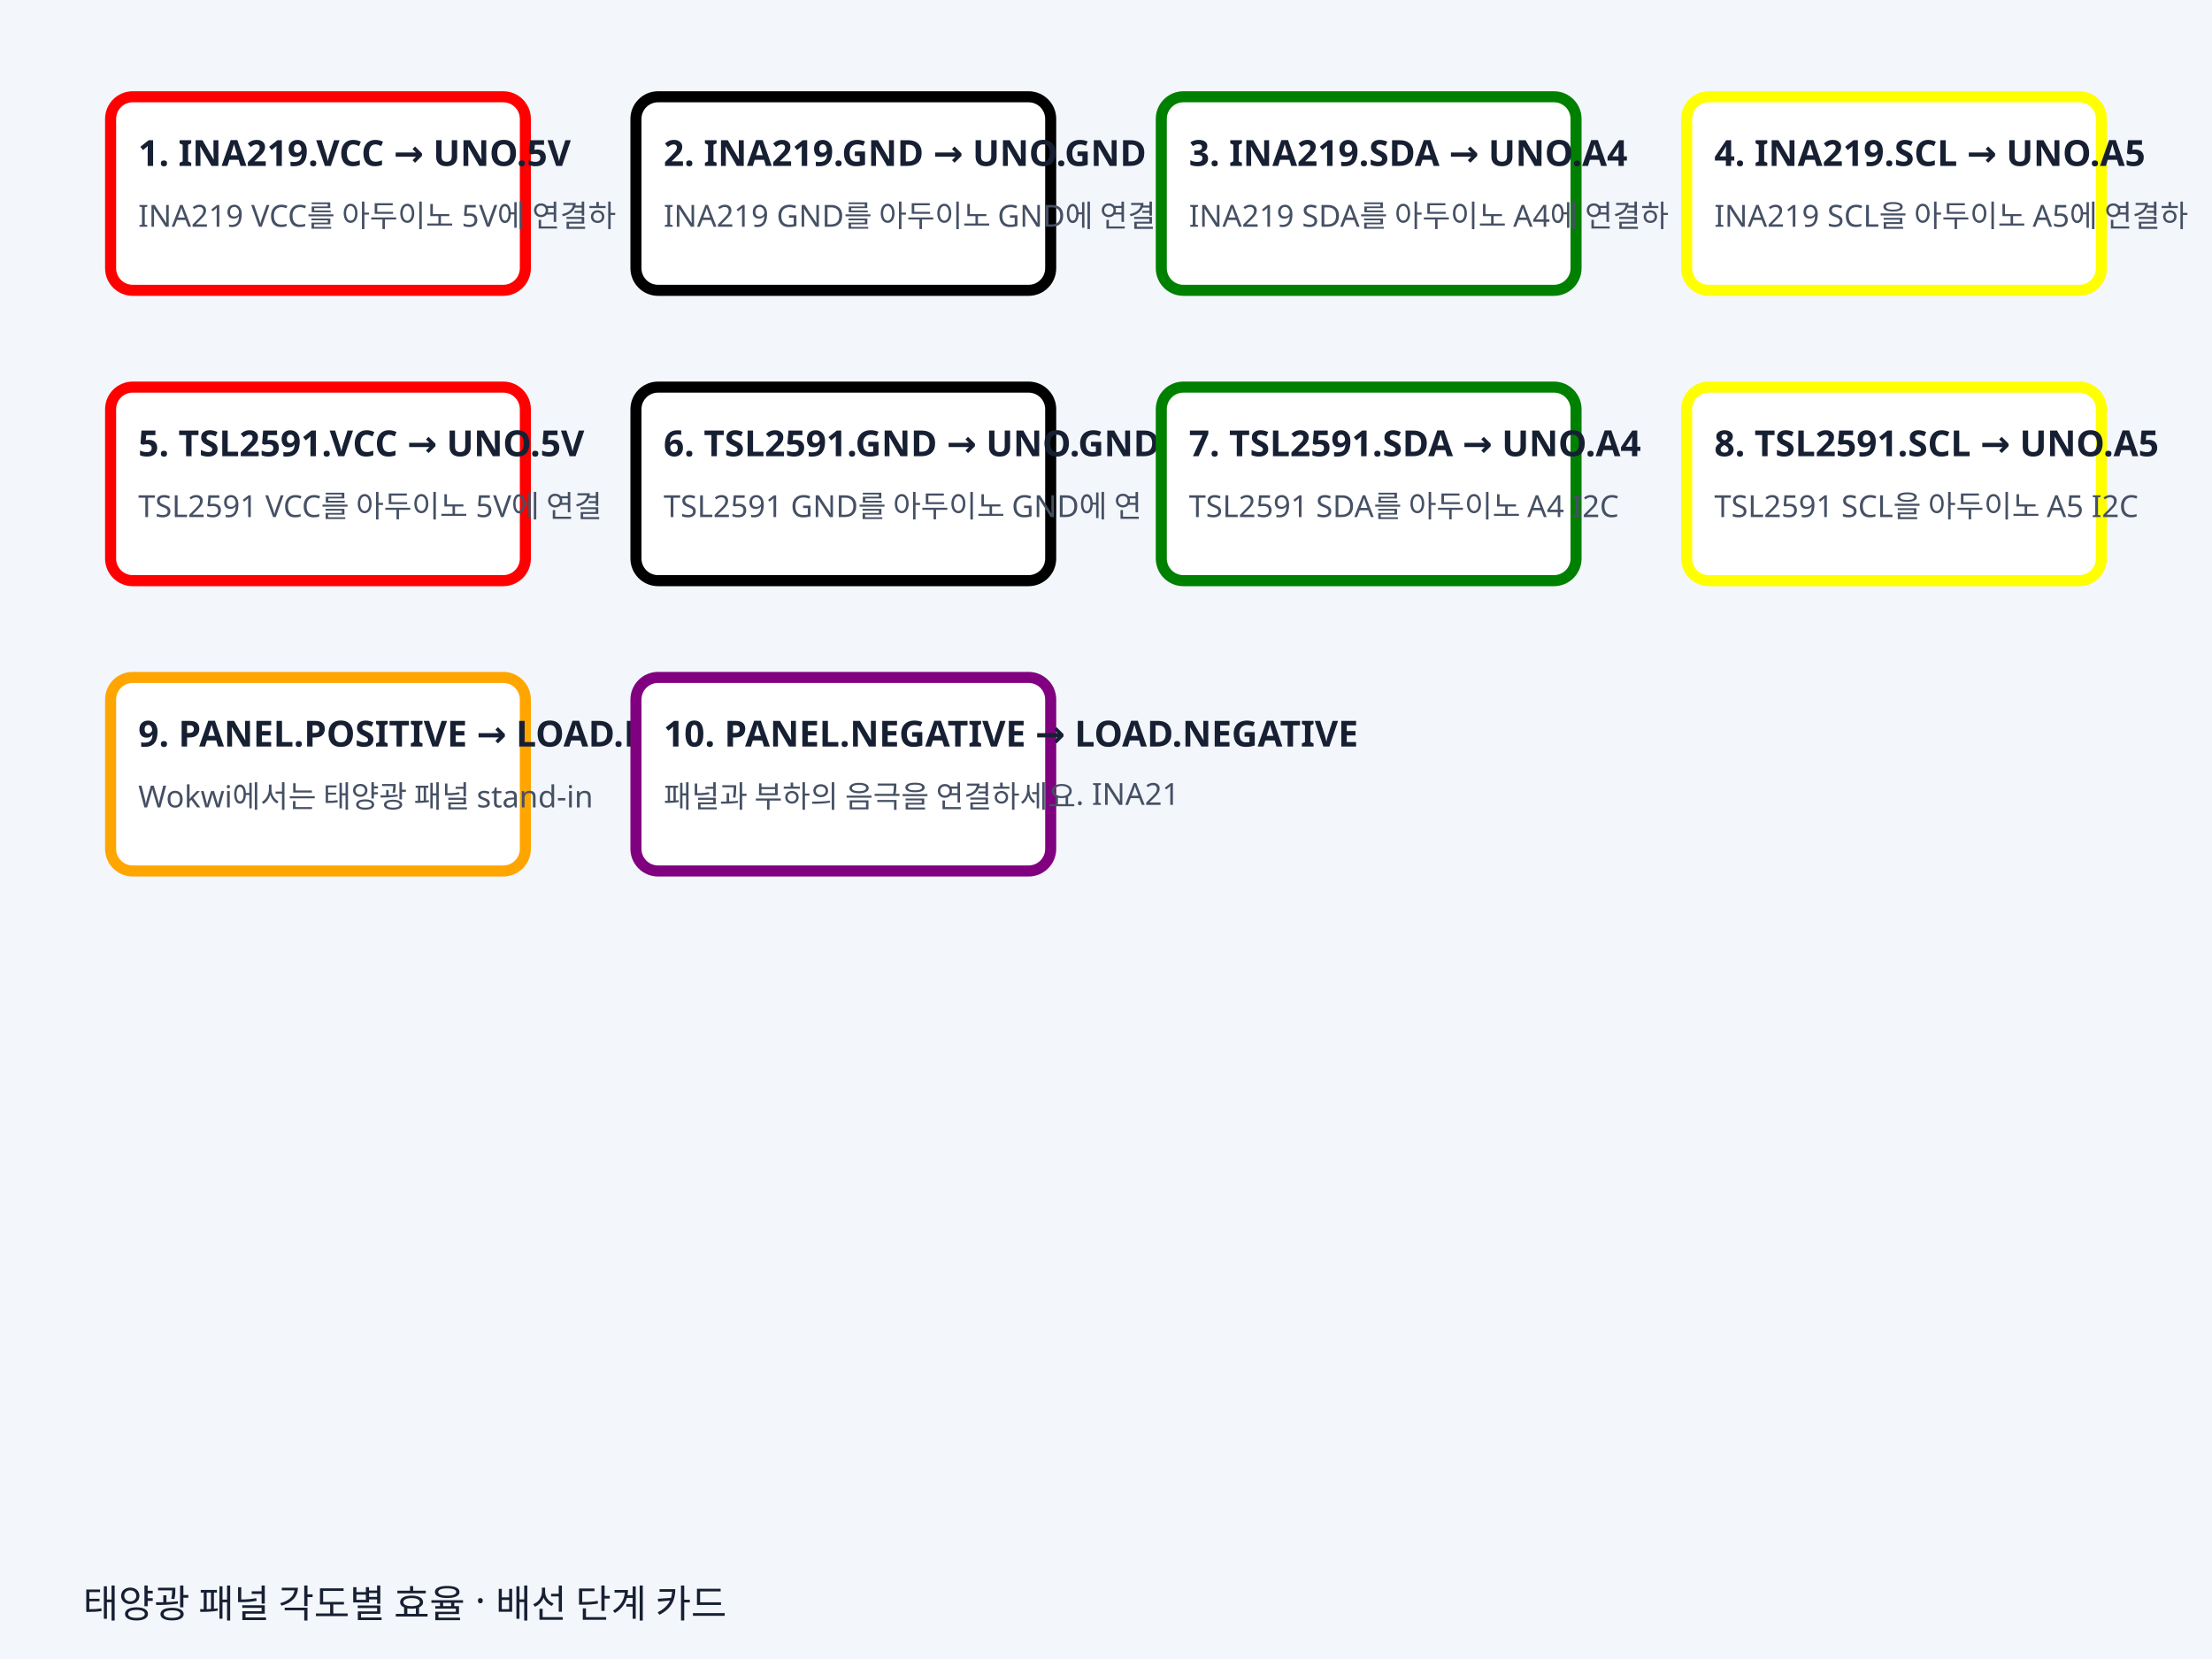
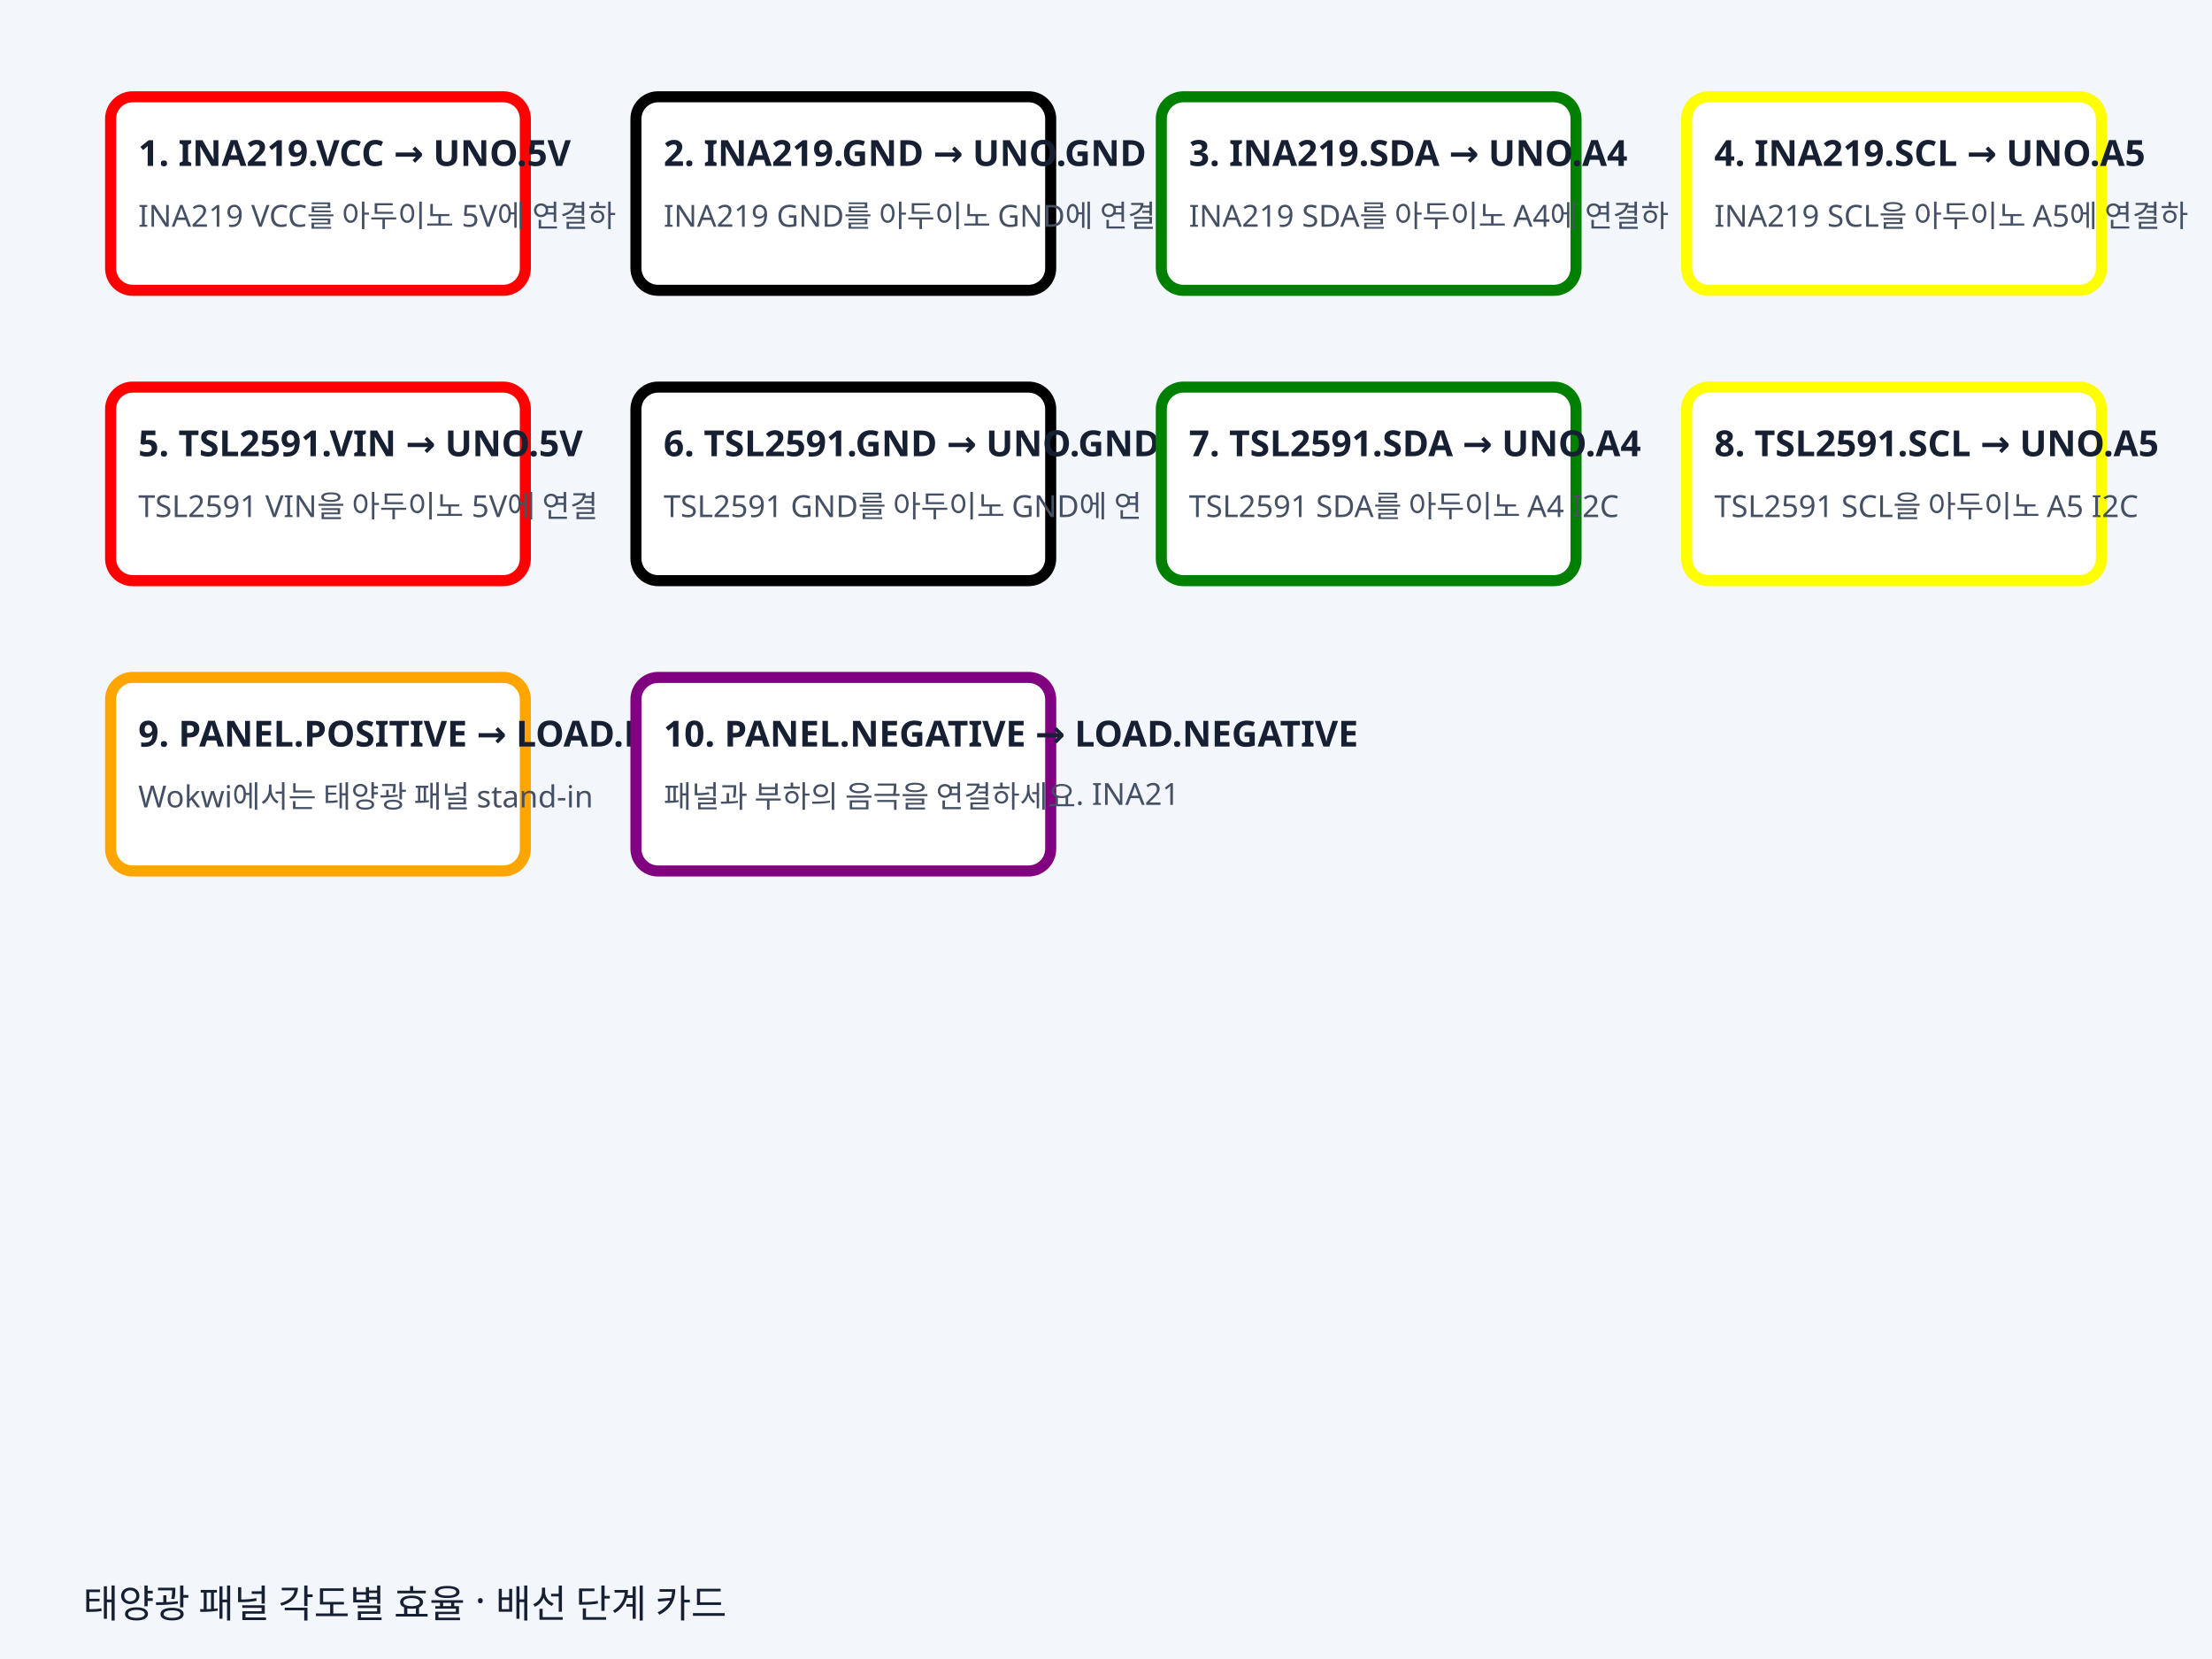
<svg xmlns="http://www.w3.org/2000/svg" width="800" height="600" viewBox="0 0 800 600">
  <rect width="100%" height="100%" fill="#f3f6fa" />
  <text x="30" y="585" font-family="sans-serif" font-size="14" fill="#172033">태양광 패널 각도별 효율 · 배선 단계 카드</text>
  <g>
    <rect x="40" y="35" width="150" height="70" rx="8" fill="#ffffff" stroke="red" stroke-width="4" />
    <text x="50" y="60" font-family="sans-serif" font-size="13" font-weight="700" fill="#172033">1. INA219.VCC → UNO.5V</text>
    <text x="50" y="82" font-family="sans-serif" font-size="11" fill="#455064">INA219 VCC를 아두이노 5V에 연결하</text>
  </g>
  <g>
    <rect x="230" y="35" width="150" height="70" rx="8" fill="#ffffff" stroke="black" stroke-width="4" />
    <text x="240" y="60" font-family="sans-serif" font-size="13" font-weight="700" fill="#172033">2. INA219.GND → UNO.GND</text>
    <text x="240" y="82" font-family="sans-serif" font-size="11" fill="#455064">INA219 GND를 아두이노 GND에 연결</text>
  </g>
  <g>
    <rect x="420" y="35" width="150" height="70" rx="8" fill="#ffffff" stroke="green" stroke-width="4" />
    <text x="430" y="60" font-family="sans-serif" font-size="13" font-weight="700" fill="#172033">3. INA219.SDA → UNO.A4</text>
    <text x="430" y="82" font-family="sans-serif" font-size="11" fill="#455064">INA219 SDA를 아두이노 A4에 연결하</text>
  </g>
  <g>
    <rect x="610" y="35" width="150" height="70" rx="8" fill="#ffffff" stroke="yellow" stroke-width="4" />
    <text x="620" y="60" font-family="sans-serif" font-size="13" font-weight="700" fill="#172033">4. INA219.SCL → UNO.A5</text>
    <text x="620" y="82" font-family="sans-serif" font-size="11" fill="#455064">INA219 SCL을 아두이노 A5에 연결하</text>
  </g>
  <g>
    <rect x="40" y="140" width="150" height="70" rx="8" fill="#ffffff" stroke="red" stroke-width="4" />
-     <text x="50" y="165" font-family="sans-serif" font-size="13" font-weight="700" fill="#172033">5. TSL2591.VCC → UNO.5V</text>
-     <text x="50" y="187" font-family="sans-serif" font-size="11" fill="#455064">TSL2591 VCC를 아두이노 5V에 연결</text>
+     <text x="50" y="165" font-family="sans-serif" font-size="13" font-weight="700" fill="#172033">5. TSL2591.VIN → UNO.5V</text>
+     <text x="50" y="187" font-family="sans-serif" font-size="11" fill="#455064">TSL2591 VIN을 아두이노 5V에 연결</text>
  </g>
  <g>
    <rect x="230" y="140" width="150" height="70" rx="8" fill="#ffffff" stroke="black" stroke-width="4" />
    <text x="240" y="165" font-family="sans-serif" font-size="13" font-weight="700" fill="#172033">6. TSL2591.GND → UNO.GND</text>
    <text x="240" y="187" font-family="sans-serif" font-size="11" fill="#455064">TSL2591 GND를 아두이노 GND에 연</text>
  </g>
  <g>
    <rect x="420" y="140" width="150" height="70" rx="8" fill="#ffffff" stroke="green" stroke-width="4" />
    <text x="430" y="165" font-family="sans-serif" font-size="13" font-weight="700" fill="#172033">7. TSL2591.SDA → UNO.A4</text>
    <text x="430" y="187" font-family="sans-serif" font-size="11" fill="#455064">TSL2591 SDA를 아두이노 A4 I2C</text>
  </g>
  <g>
    <rect x="610" y="140" width="150" height="70" rx="8" fill="#ffffff" stroke="yellow" stroke-width="4" />
    <text x="620" y="165" font-family="sans-serif" font-size="13" font-weight="700" fill="#172033">8. TSL2591.SCL → UNO.A5</text>
    <text x="620" y="187" font-family="sans-serif" font-size="11" fill="#455064">TSL2591 SCL을 아두이노 A5 I2C</text>
  </g>
  <g>
    <rect x="40" y="245" width="150" height="70" rx="8" fill="#ffffff" stroke="orange" stroke-width="4" />
    <text x="50" y="270" font-family="sans-serif" font-size="13" font-weight="700" fill="#172033">9. PANEL.POSITIVE → LOAD.POSITIVE</text>
    <text x="50" y="292" font-family="sans-serif" font-size="11" fill="#455064">Wokwi에서는 태양광 패널 stand-in</text>
  </g>
  <g>
    <rect x="230" y="245" width="150" height="70" rx="8" fill="#ffffff" stroke="purple" stroke-width="4" />
    <text x="240" y="270" font-family="sans-serif" font-size="13" font-weight="700" fill="#172033">10. PANEL.NEGATIVE → LOAD.NEGATIVE</text>
    <text x="240" y="292" font-family="sans-serif" font-size="11" fill="#455064">패널과 부하의 음극을 연결하세요. INA21</text>
  </g>
</svg>
